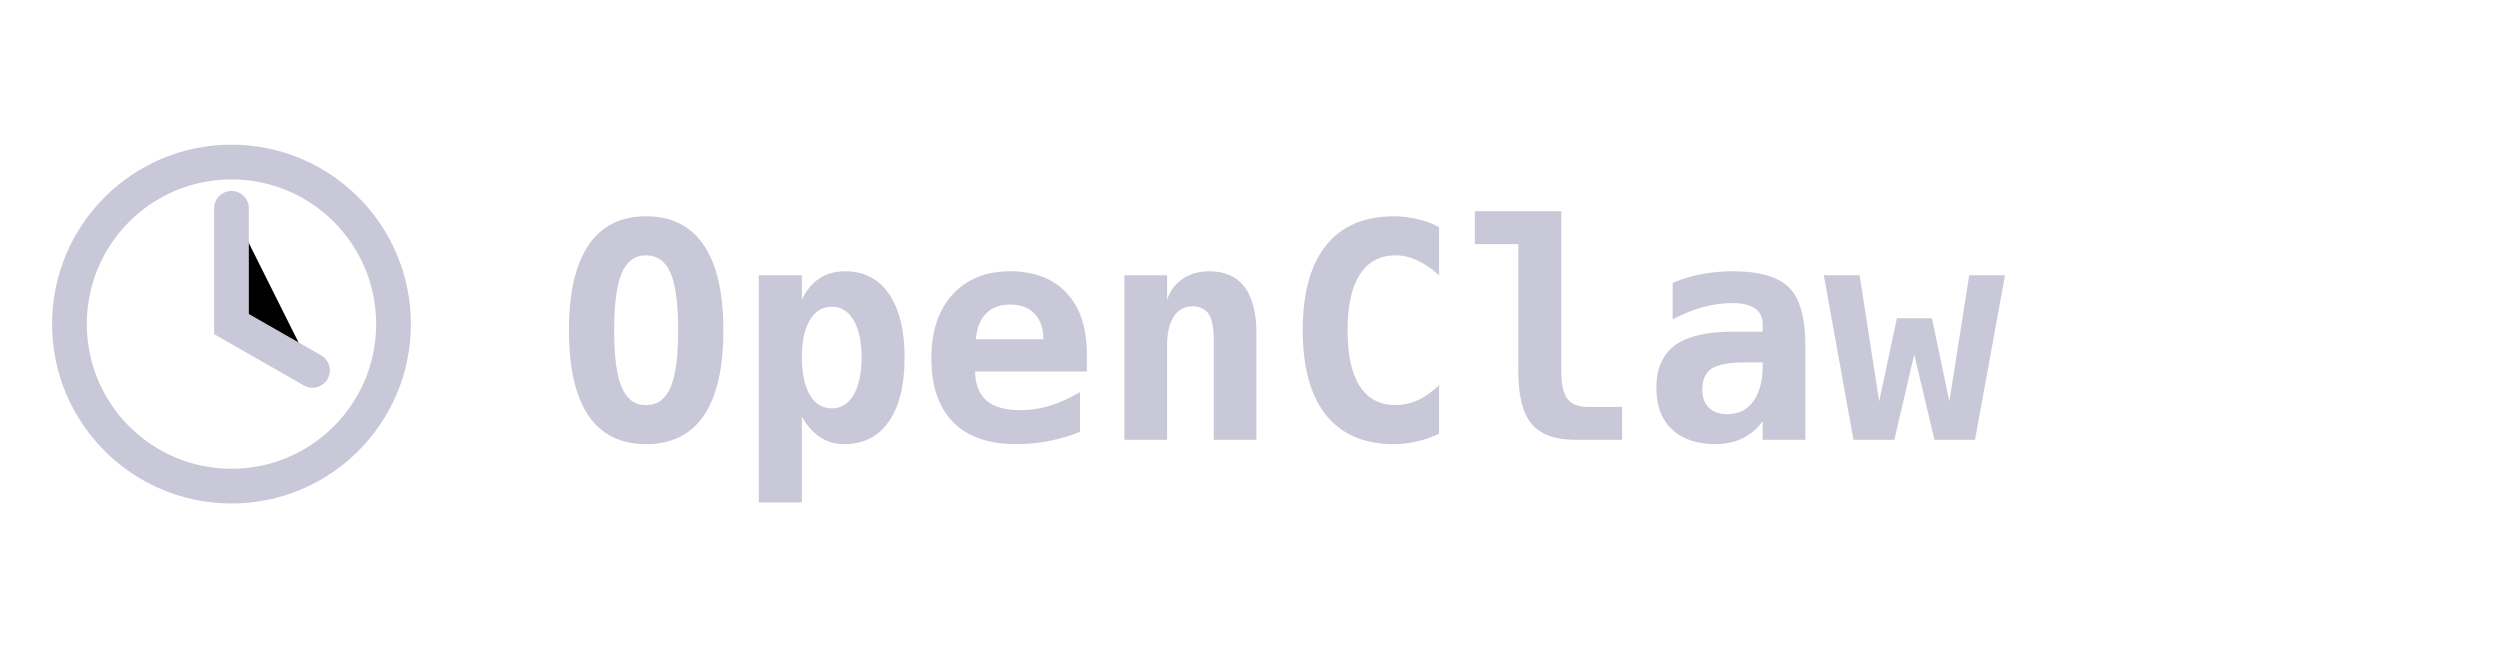
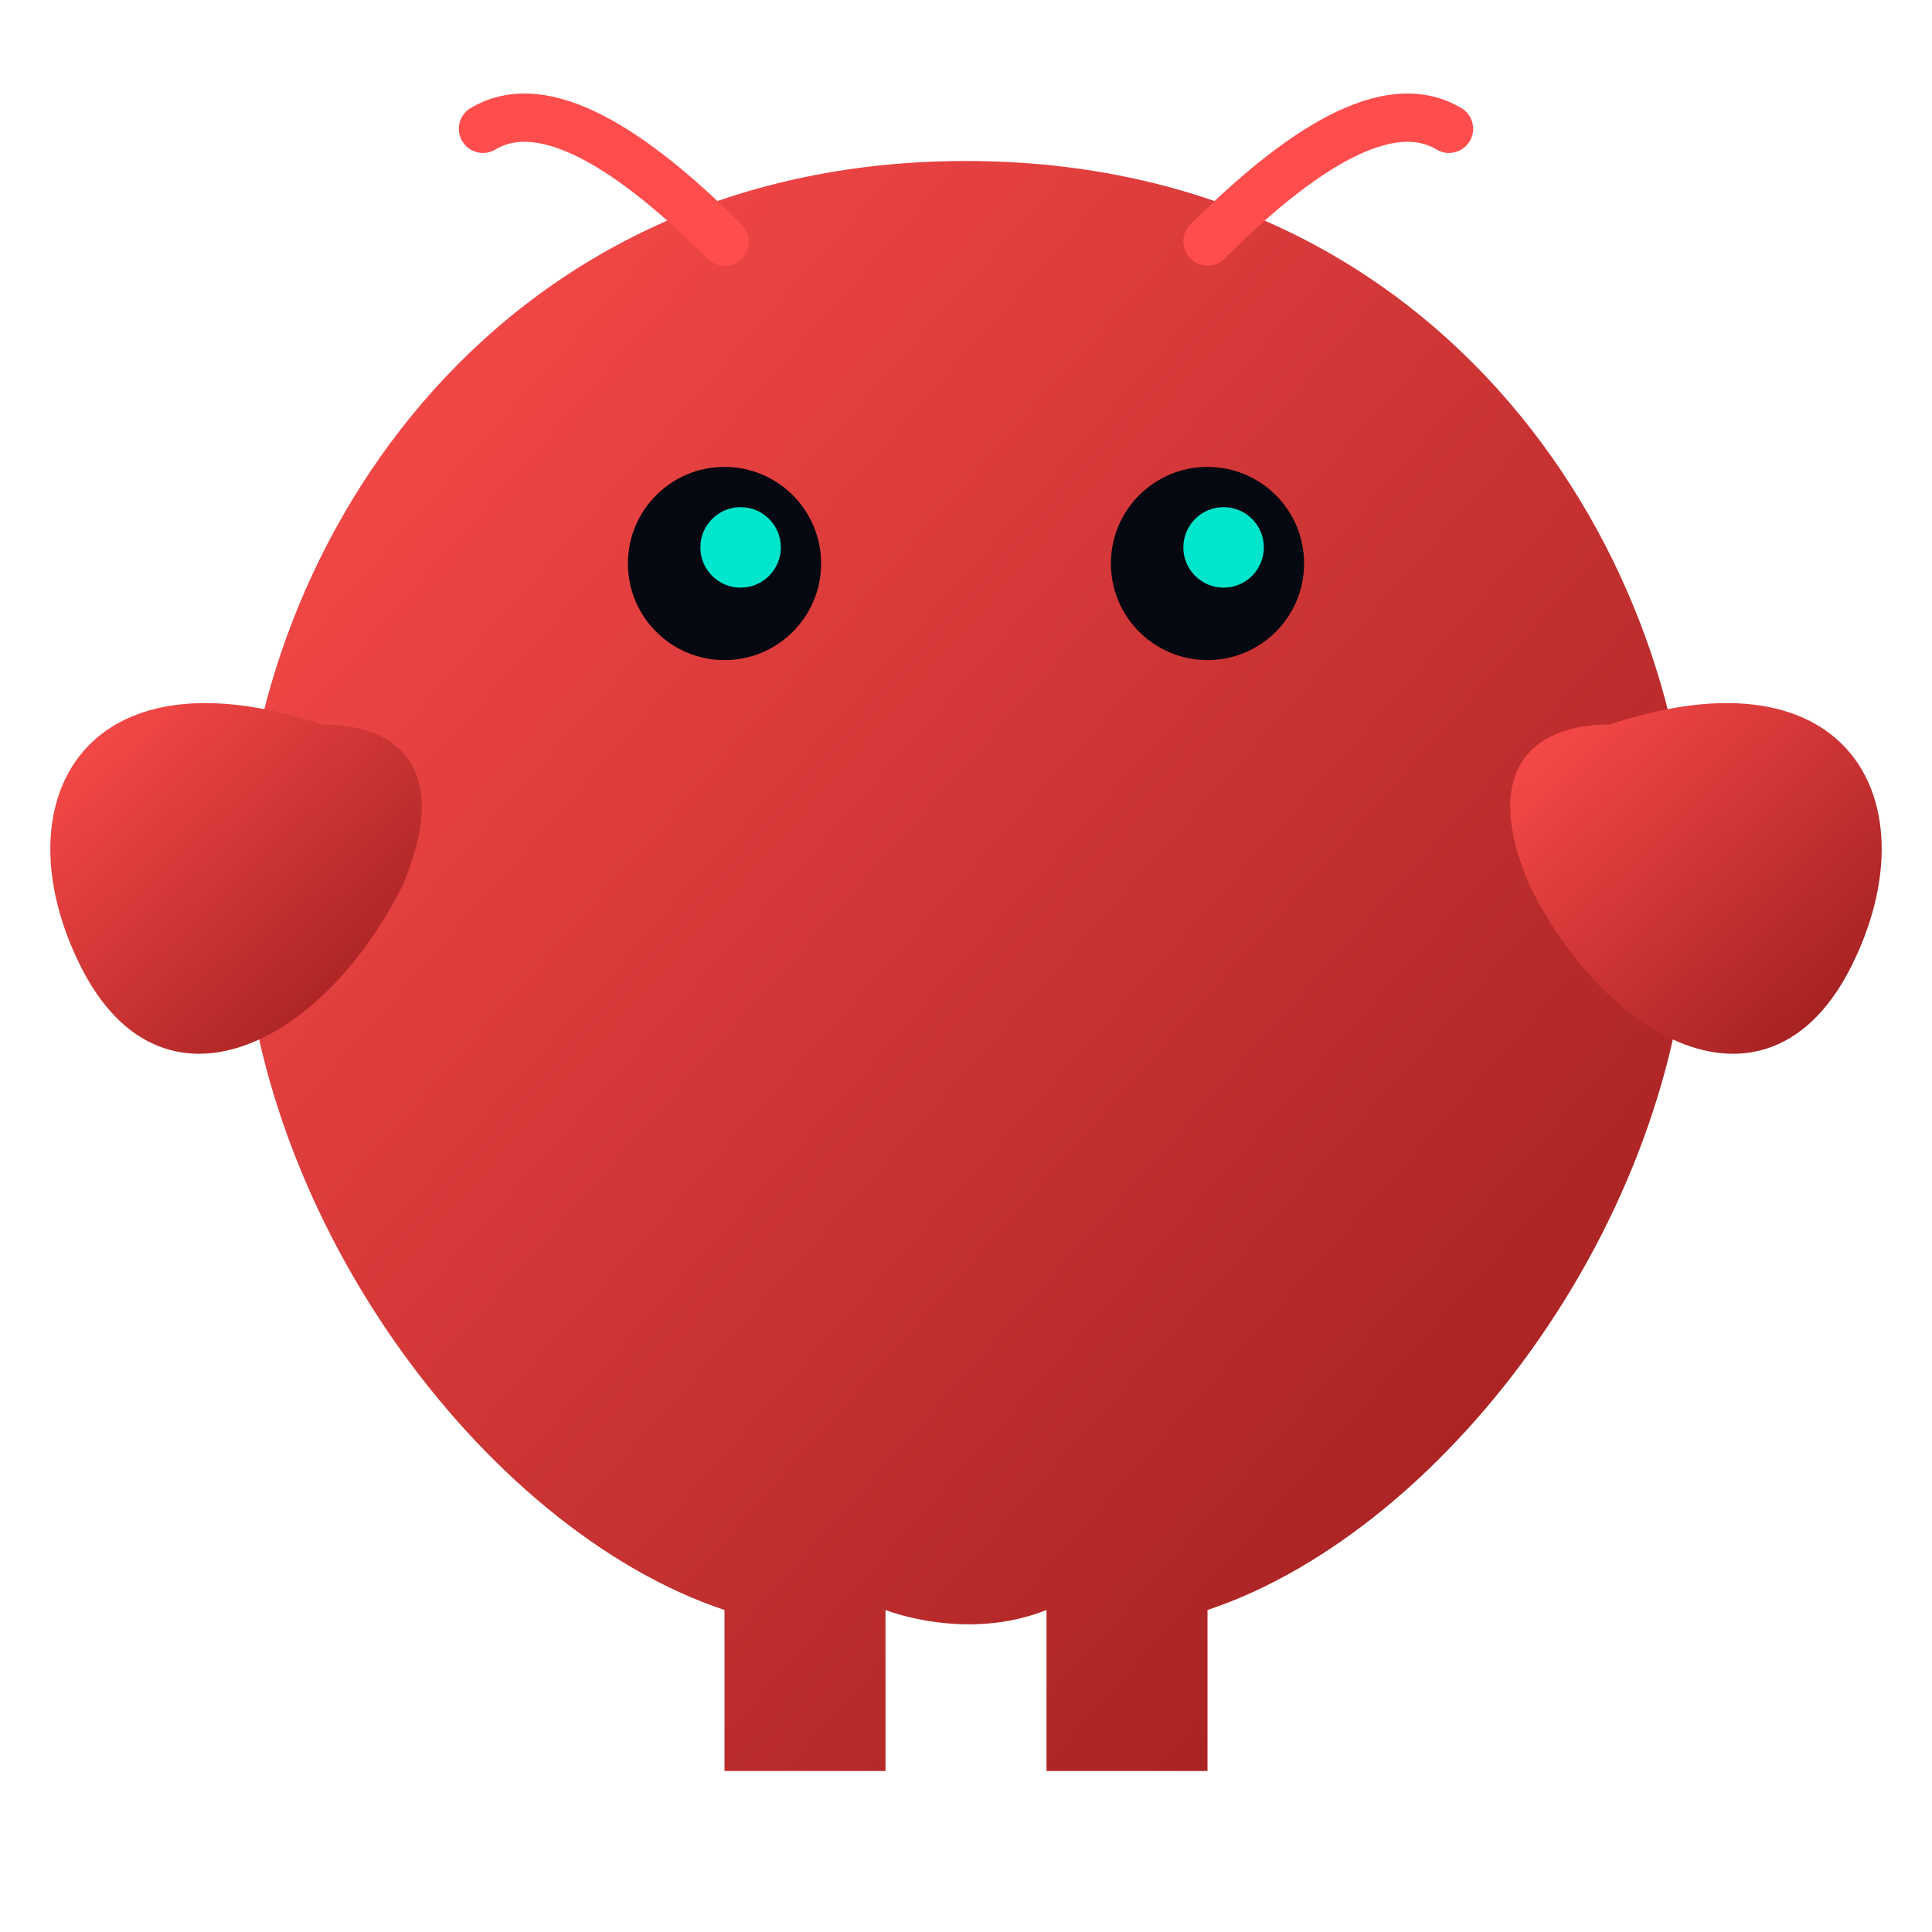
- <svg xmlns="http://www.w3.org/2000/svg" viewBox="0 0 108 28" role="img" aria-label="OpenClaw">
-   <circle cx="10" cy="14" r="7" stroke="#c8c8d8" stroke-width="1.5" fill="none" />
-   <path d="M10 9v5l3.5 2" stroke="#c8c8d8" stroke-width="1.5" stroke-linecap="round" />
-   <text x="24" y="19" fill="#c8c8d8" font-family="IBM Plex Mono, ui-monospace, monospace" font-size="13" font-weight="600">OpenClaw</text>
+ <svg xmlns="http://www.w3.org/2000/svg" viewBox="0 0 120 120" fill="none">
+   <defs>
+     <linearGradient id="lobster-gradient" x1="0%" y1="0%" x2="100%" y2="100%">
+       <stop offset="0%" stop-color="#ff4d4d" />
+       <stop offset="100%" stop-color="#991b1b" />
+     </linearGradient>
+   </defs>
+   <path d="M60 10 C30 10 15 35 15 55 C15 75 30 95 45 100 L45 110 L55 110 L55 100 C55 100 60 102 65 100 L65 110 L75 110 L75 100 C90 95 105 75 105 55 C105 35 90 10 60 10Z" fill="url(#lobster-gradient)" />
+   <path d="M20 45 C5 40 0 50 5 60 C10 70 20 65 25 55 C28 48 25 45 20 45Z" fill="url(#lobster-gradient)" />
+   <path d="M100 45 C115 40 120 50 115 60 C110 70 100 65 95 55 C92 48 95 45 100 45Z" fill="url(#lobster-gradient)" />
+   <path d="M45 15 Q35 5 30 8" stroke="#ff4d4d" stroke-width="3" stroke-linecap="round" />
+   <path d="M75 15 Q85 5 90 8" stroke="#ff4d4d" stroke-width="3" stroke-linecap="round" />
+   <circle cx="45" cy="35" r="6" fill="#050810" />
+   <circle cx="75" cy="35" r="6" fill="#050810" />
+   <circle cx="46" cy="34" r="2.5" fill="#00e5cc" />
+   <circle cx="76" cy="34" r="2.5" fill="#00e5cc" />
</svg>
